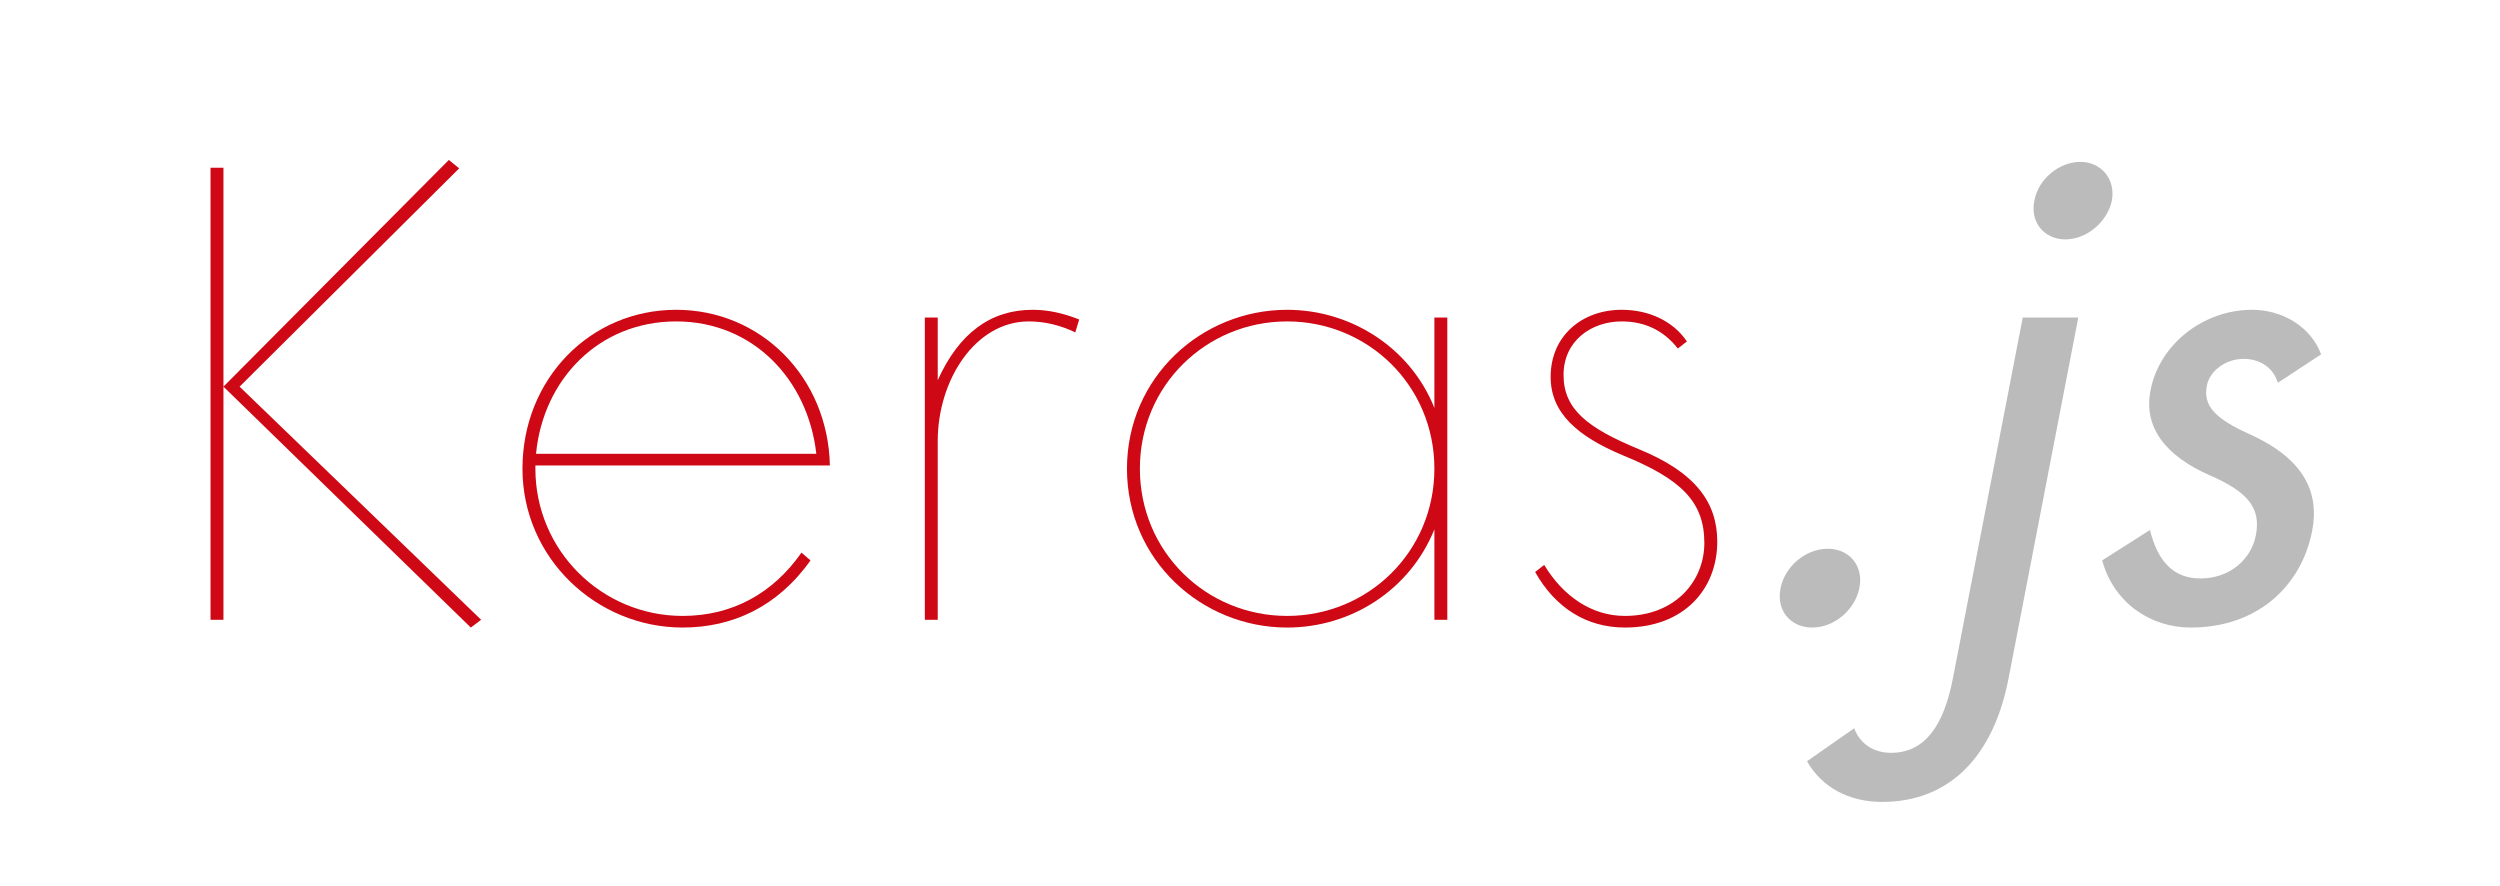
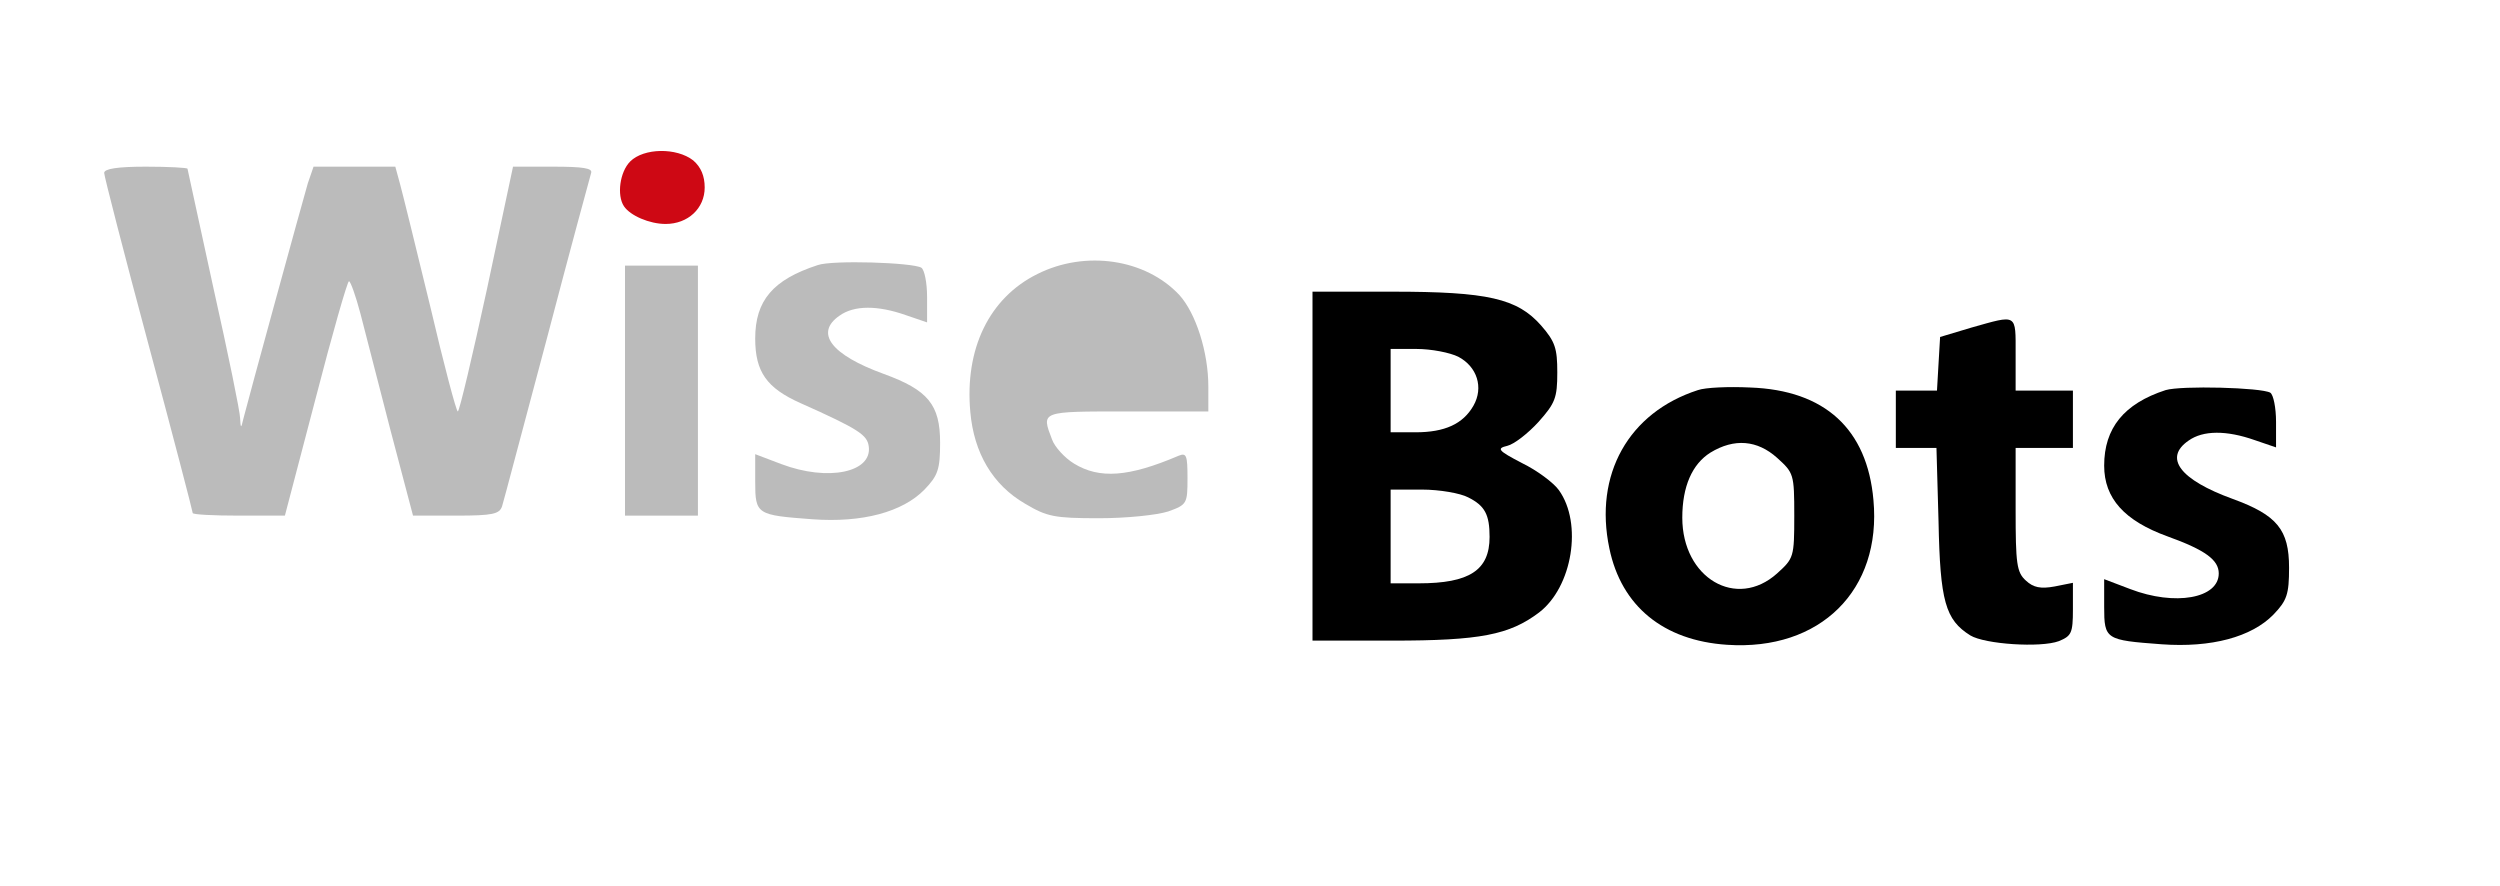
<svg xmlns="http://www.w3.org/2000/svg" version="1.1" x="0" y="0" width="480" height="170" viewBox="0, 0, 480, 170">
-   <g id="Layer_1">
-     <path d="M42.902,32.2 L40.422,32.2 L40.422,119 L42.902,119 L42.902,74.236 L90.394,120.488 L92.378,119 L46.002,74.236 L88.162,32.324 L86.178,30.712 L42.902,74.236 z" fill="#CE0814" />
-     <path d="M131.066,118.256 C115.566,118.256 102.794,105.732 102.794,89.984 L102.794,89.364 L159.338,89.364 C158.966,72.376 146.07,59.48 129.826,59.48 C113.334,59.48 100.314,72.748 100.314,89.984 C100.314,107.22 114.574,120.488 131.066,120.488 C140.614,120.488 149.294,116.52 155.618,107.592 L153.882,106.104 C148.426,113.916 140.614,118.256 131.066,118.256 z M102.918,87.132 C104.282,72.872 114.946,61.712 129.826,61.712 C144.582,61.712 155.122,72.872 156.734,87.132 z" fill="#CE0814" />
-     <path d="M207.202,61.34 C204.102,60.1 201.126,59.48 198.274,59.48 C190.214,59.48 184.138,63.944 180.046,72.996 L180.046,60.968 L177.566,60.968 L177.566,119 L180.046,119 L180.046,84.652 C180.046,72.996 187.238,61.712 197.53,61.712 C200.63,61.712 203.606,62.456 206.458,63.82 z" fill="#CE0814" />
-     <path d="M216.378,89.984 C216.378,107.468 230.638,120.488 247.13,120.488 C259.406,120.488 270.69,113.296 275.402,101.64 L275.402,119 L277.882,119 L277.882,60.968 L275.402,60.968 L275.402,78.328 C270.814,66.796 259.406,59.48 247.13,59.48 C230.638,59.48 216.378,72.5 216.378,89.984 z M275.402,89.984 C275.402,105.98 262.63,118.256 247.13,118.256 C231.63,118.256 218.858,105.98 218.858,89.984 C218.858,73.988 231.63,61.712 247.13,61.712 C262.63,61.712 275.402,73.988 275.402,89.984 z" fill="#CE0814" />
-     <path d="M311.982,118.256 C305.534,118.256 300.078,114.412 296.482,108.46 L294.746,109.824 C298.59,116.644 304.542,120.488 311.982,120.488 C323.39,120.488 329.714,113.048 329.714,103.996 C329.714,96.556 325.622,90.728 314.71,86.264 C304.79,82.172 300.202,78.576 300.202,72.004 C300.202,65.432 305.534,61.712 311.362,61.712 C315.826,61.712 319.422,63.448 322.15,66.92 L323.886,65.556 C321.282,61.712 316.694,59.48 311.362,59.48 C303.798,59.48 297.722,64.44 297.722,72.376 C297.722,79.32 302.93,83.784 311.486,87.38 C322.77,91.968 327.234,96.308 327.234,104.244 C327.234,111.684 321.53,118.256 311.982,118.256 z" fill="#CE0814" />
-     <path d="M341.866,112.924 C340.998,117.14 343.726,120.488 347.942,120.488 C352.158,120.488 356.126,117.14 356.994,112.924 C357.862,108.708 355.134,105.36 350.918,105.36 C346.702,105.36 342.734,108.708 341.866,112.924 z" fill="#BBBBBB" />
-     <path d="M346.95,146.156 C349.802,151.24 355.134,153.968 361.334,153.968 C374.478,153.968 382.786,145.04 385.638,130.284 L399.03,60.968 L388.366,60.968 L374.974,130.16 C373.238,139.212 369.642,144.544 363.07,144.544 C359.722,144.544 357.118,142.808 356.002,139.832 z M390.598,38.524 C389.73,42.616 392.458,45.964 396.55,45.964 C400.642,45.964 404.61,42.616 405.478,38.524 C406.222,34.432 403.494,31.084 399.402,31.084 C395.31,31.084 391.342,34.432 390.598,38.524 z" fill="#BBBBBB" />
-     <path d="M422.466,111.064 C416.886,111.064 414.158,107.22 412.794,101.764 L403.618,107.592 C405.85,115.776 412.918,120.488 420.606,120.488 C433.75,120.488 441.934,112.18 443.918,102.012 C445.406,94.448 442.306,88 431.766,83.288 C425.442,80.436 422.962,77.956 423.706,74.112 C424.202,71.26 427.302,68.904 430.774,68.904 C433.998,68.904 436.478,70.64 437.346,73.492 L445.654,68.036 C443.67,62.704 438.214,59.48 432.386,59.48 C423.086,59.48 414.654,66.052 412.918,74.856 C411.43,82.172 416.018,87.628 424.202,91.224 C431.642,94.448 434.122,97.548 433.13,102.756 C432.262,107.344 428.17,111.064 422.466,111.064 z" fill="#BBBBBB" />
+   <g transform="translate(0,170) scale(0.1,-0.1)" stroke="none">
+     <path d="M1210 1390 c-20 -20 -26 -65 -12 -86 12 -18 49 -34 80 -34 43 0 75 30 75 70 0 22 -7 39 -22 52 -32 25 -95 24 -121 -2z" fill="#CE0814" />
+     <path d="M200 1368 c0 -6 38 -154 85 -329 47 -175 85 -321 85 -324 0 -3 40 -5 88 -5 l89 0 59 225 c32 124 61 225 64 225 3 0 13 -28 22 -62 9 -35 35 -136 58 -225 l43 -163 83 0 c70 0 83 3 88 18 3 9 41 154 86 322 44 168 83 311 85 318 3 9 -15 12 -73 12 l-77 0 -50 -235 c-28 -129 -53 -235 -56 -235 -3 0 -27 91 -53 202 -27 111 -53 217 -58 235 l-9 33 -79 0 -78 0 -11 -32 c-10 -34 -115 -417 -124 -453 -4 -18 -5 -18 -6 2 0 12 -23 124 -51 249 -27 125 -50 229 -50 230 0 2 -36 4 -80 4 -54 0 -80 -4 -80 -12z" fill="#BBBBBB" />
+     <path d="M1570 1191 c-86 -28 -120 -68 -120 -141 0 -64 22 -95 87 -124 112 -50 128 -61 131 -83 7 -50 -78 -68 -168 -34 l-50 19 0 -53 c0 -63 3 -64 110 -72 96 -7 173 14 215 57 26 27 30 39 30 90 0 73 -23 101 -108 132 -102 37 -133 79 -85 112 28 20 73 20 127 1 l41 -14 0 49 c0 27 -5 52 -11 56 -17 10 -171 15 -199 5z" fill="#BBBBBB" />
+     <path d="M1992 1174 c-93 -46 -140 -144 -129 -265 7 -79 43 -140 105 -176 42 -25 56 -28 142 -28 53 0 111 6 133 13 36 13 37 15 37 64 0 44 -2 49 -17 43 -96 -41 -152 -45 -201 -15 -18 11 -37 32 -42 46 -21 55 -23 54 145 54 l155 0 0 48 c0 66 -24 141 -56 176 -65 69 -180 86 -272 40z" fill="#BBBBBB" />
+     <path d="M1200 950 l0 -240 70 0 70 0 0 240 0 240 -70 0 -70 0 0 -240z" fill="#BBBBBB" />
+     <path d="M2520 805 l0 -335 153 0 c169 0 225 11 282 54 64 49 84 171 38 235 -10 14 -42 38 -71 52 -46 24 -49 28 -28 33 13 3 40 24 60 46 32 36 36 46 36 95 0 46 -4 59 -31 90 -46 52 -102 65 -286 65 l-153 0 0 -335z m280 210 c36 -19 49 -59 29 -94 -20 -35 -55 -51 -111 -51 l-48 0 0 80 0 80 50 0 c28 0 64 -7 80 -15z m19 -270 c32 -16 41 -33 41 -76 0 -64 -39 -89 -136 -89 l-54 0 0 90 0 90 60 0 c34 0 74 -7 89 -15z" />
+     <path d="M3785 1071 l-60 -18 -3 -51 -3 -52 -40 0 -39 0 0 -55 0 -55 39 0 39 0 4 -142 c3 -152 13 -188 61 -218 28 -17 135 -24 170 -11 24 10 27 15 27 61 l0 51 -35 -7 c-27 -5 -41 -2 -55 11 -18 16 -20 32 -20 137 l0 118 55 0 55 0 0 55 0 55 -55 0 -55 0 0 70 c0 79 4 76 -85 51z" />
+     <path d="M3260 951 c-133 -43 -200 -162 -170 -304 23 -111 104 -177 226 -185 179 -12 297 105 281 278 -12 136 -93 211 -237 216 -41 2 -86 0 -100 -5z m152 -130 c32 -29 33 -31 33 -111 0 -80 -1 -82 -33 -111 -78 -70 -182 -9 -182 107 0 60 19 103 54 125 46 28 90 24 128 -10z" />
+     <path d="M4158 951 c-80 -26 -118 -73 -118 -145 0 -63 39 -106 122 -136 72 -26 98 -45 98 -71 0 -48 -84 -63 -170 -30 l-50 19 0 -53 c0 -63 3 -64 110 -72 96 -7 173 14 215 57 26 27 30 39 30 90 0 73 -23 101 -108 132 -102 37 -133 79 -85 112 28 20 73 20 127 1 l41 -14 0 49 c0 27 -5 52 -11 56 -17 10 -171 14 -201 5z" />
  </g>
</svg>
